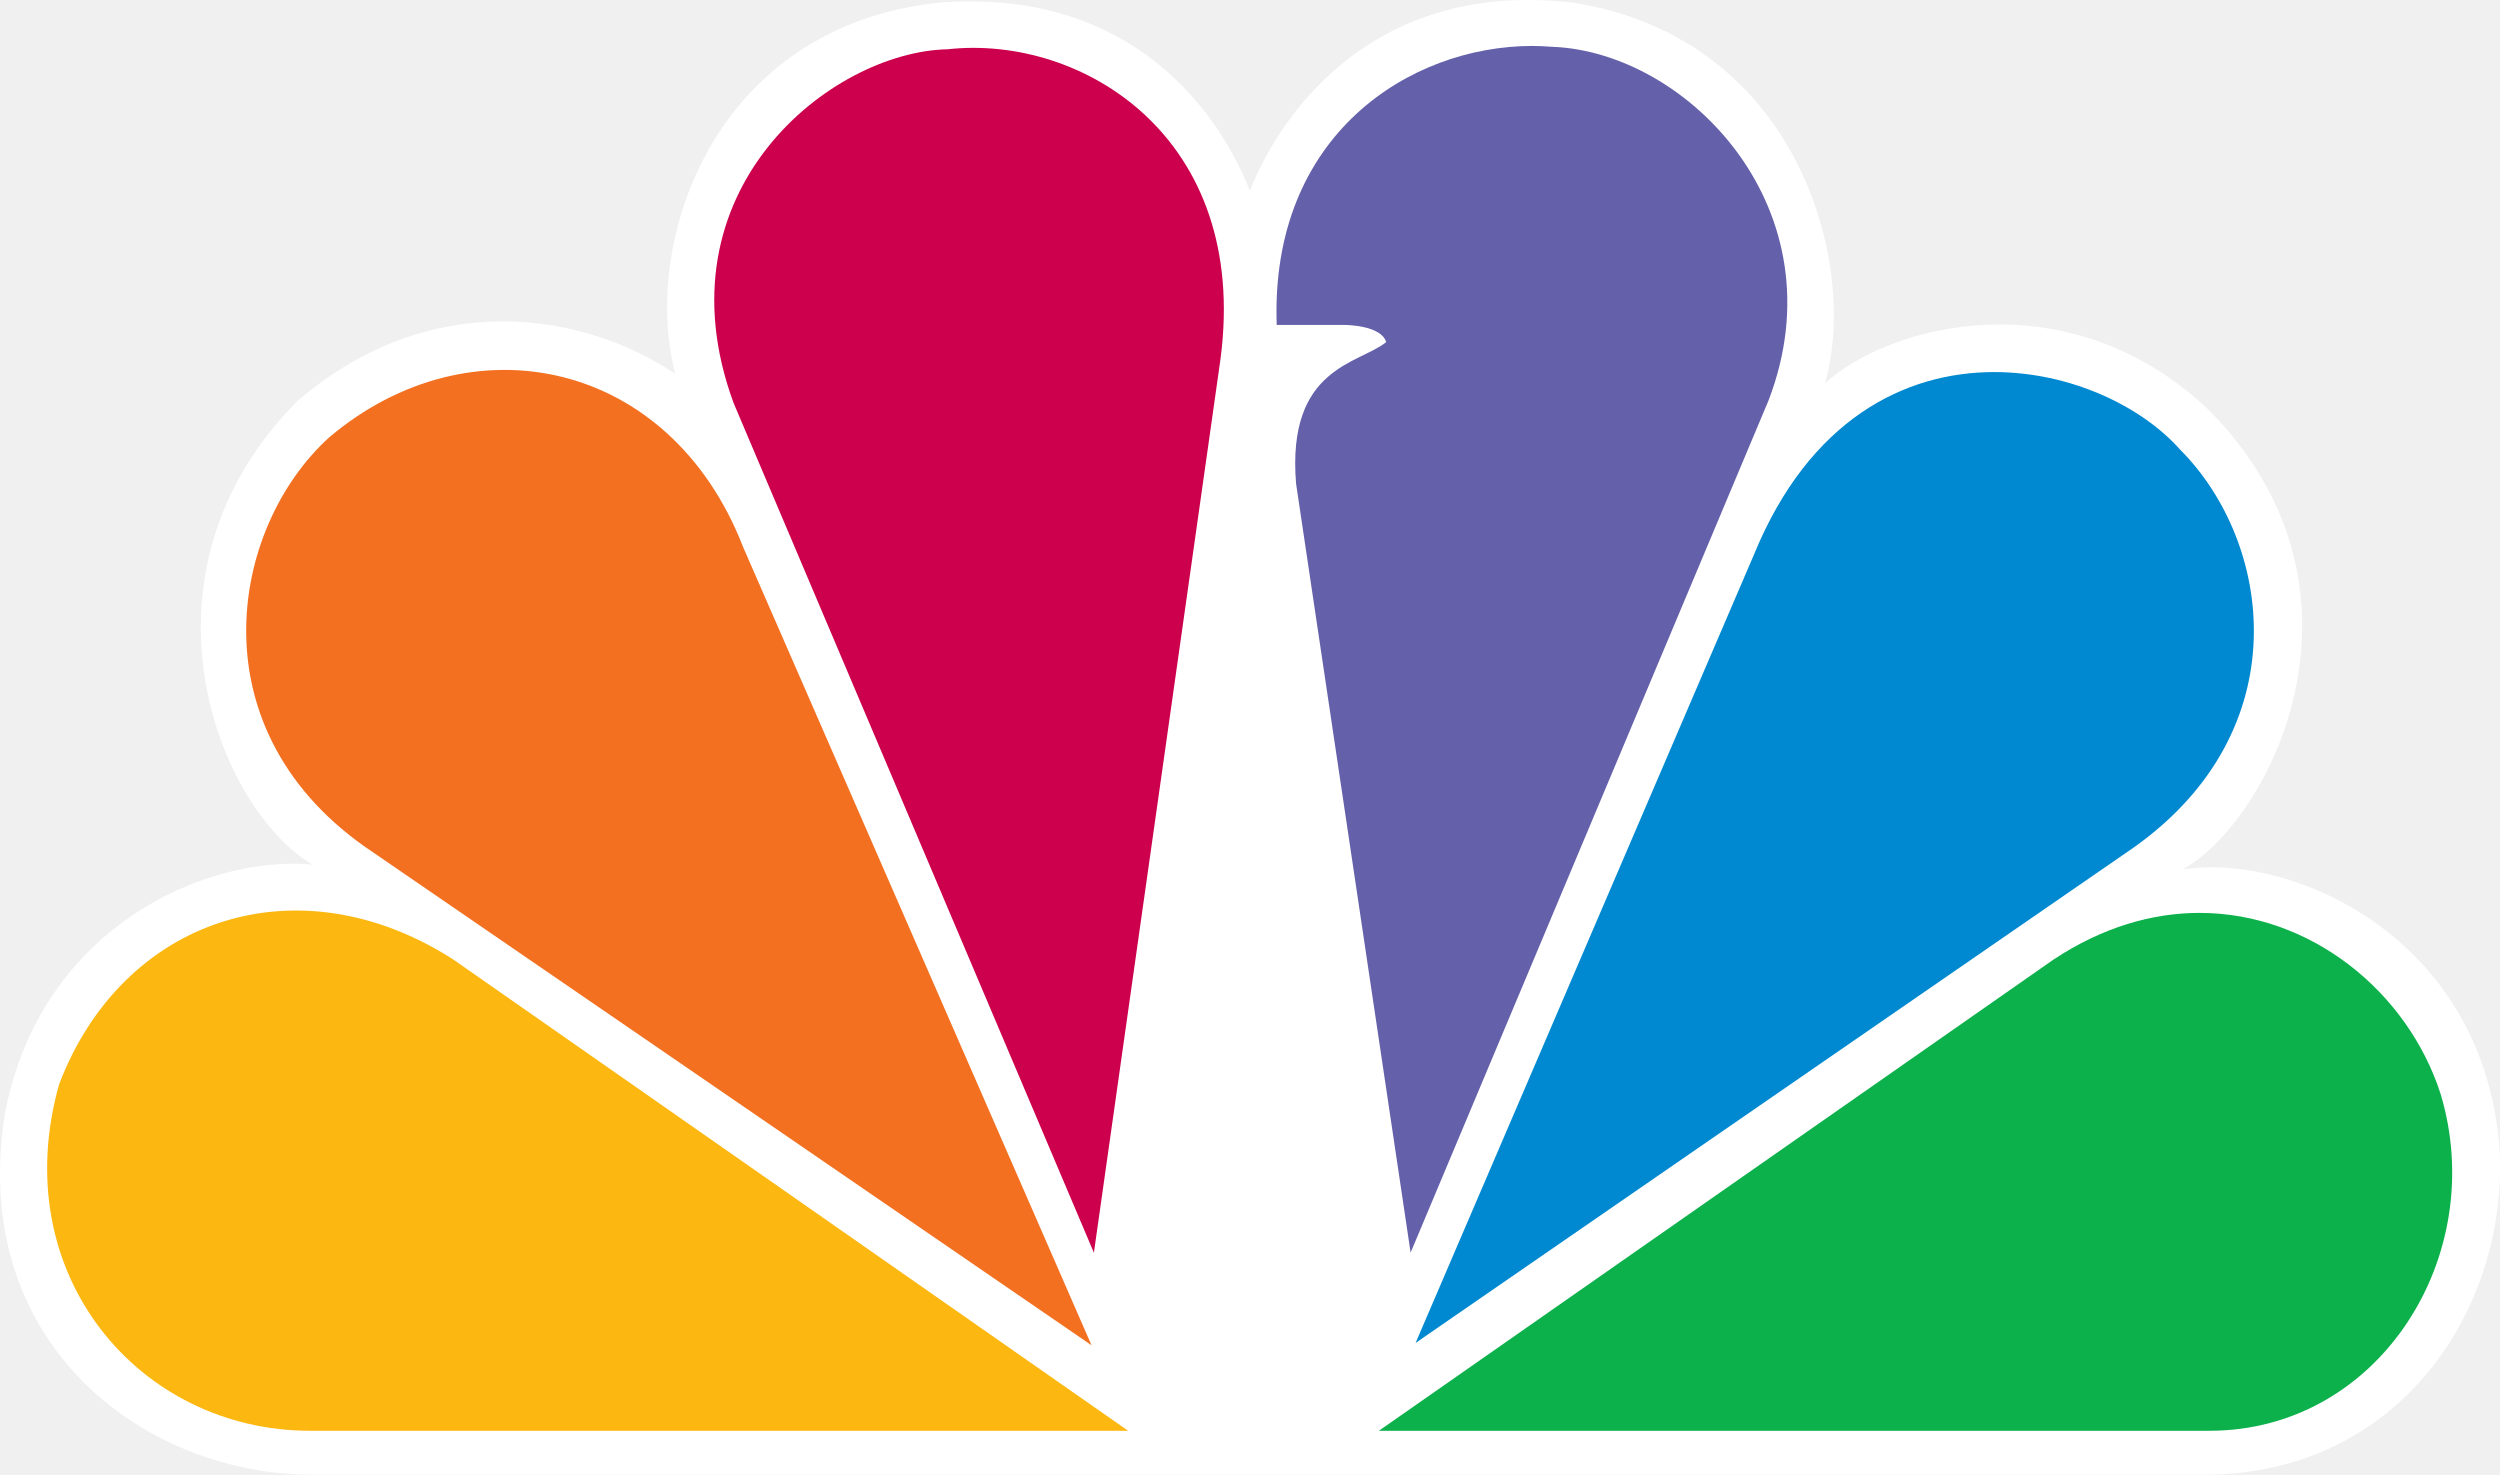
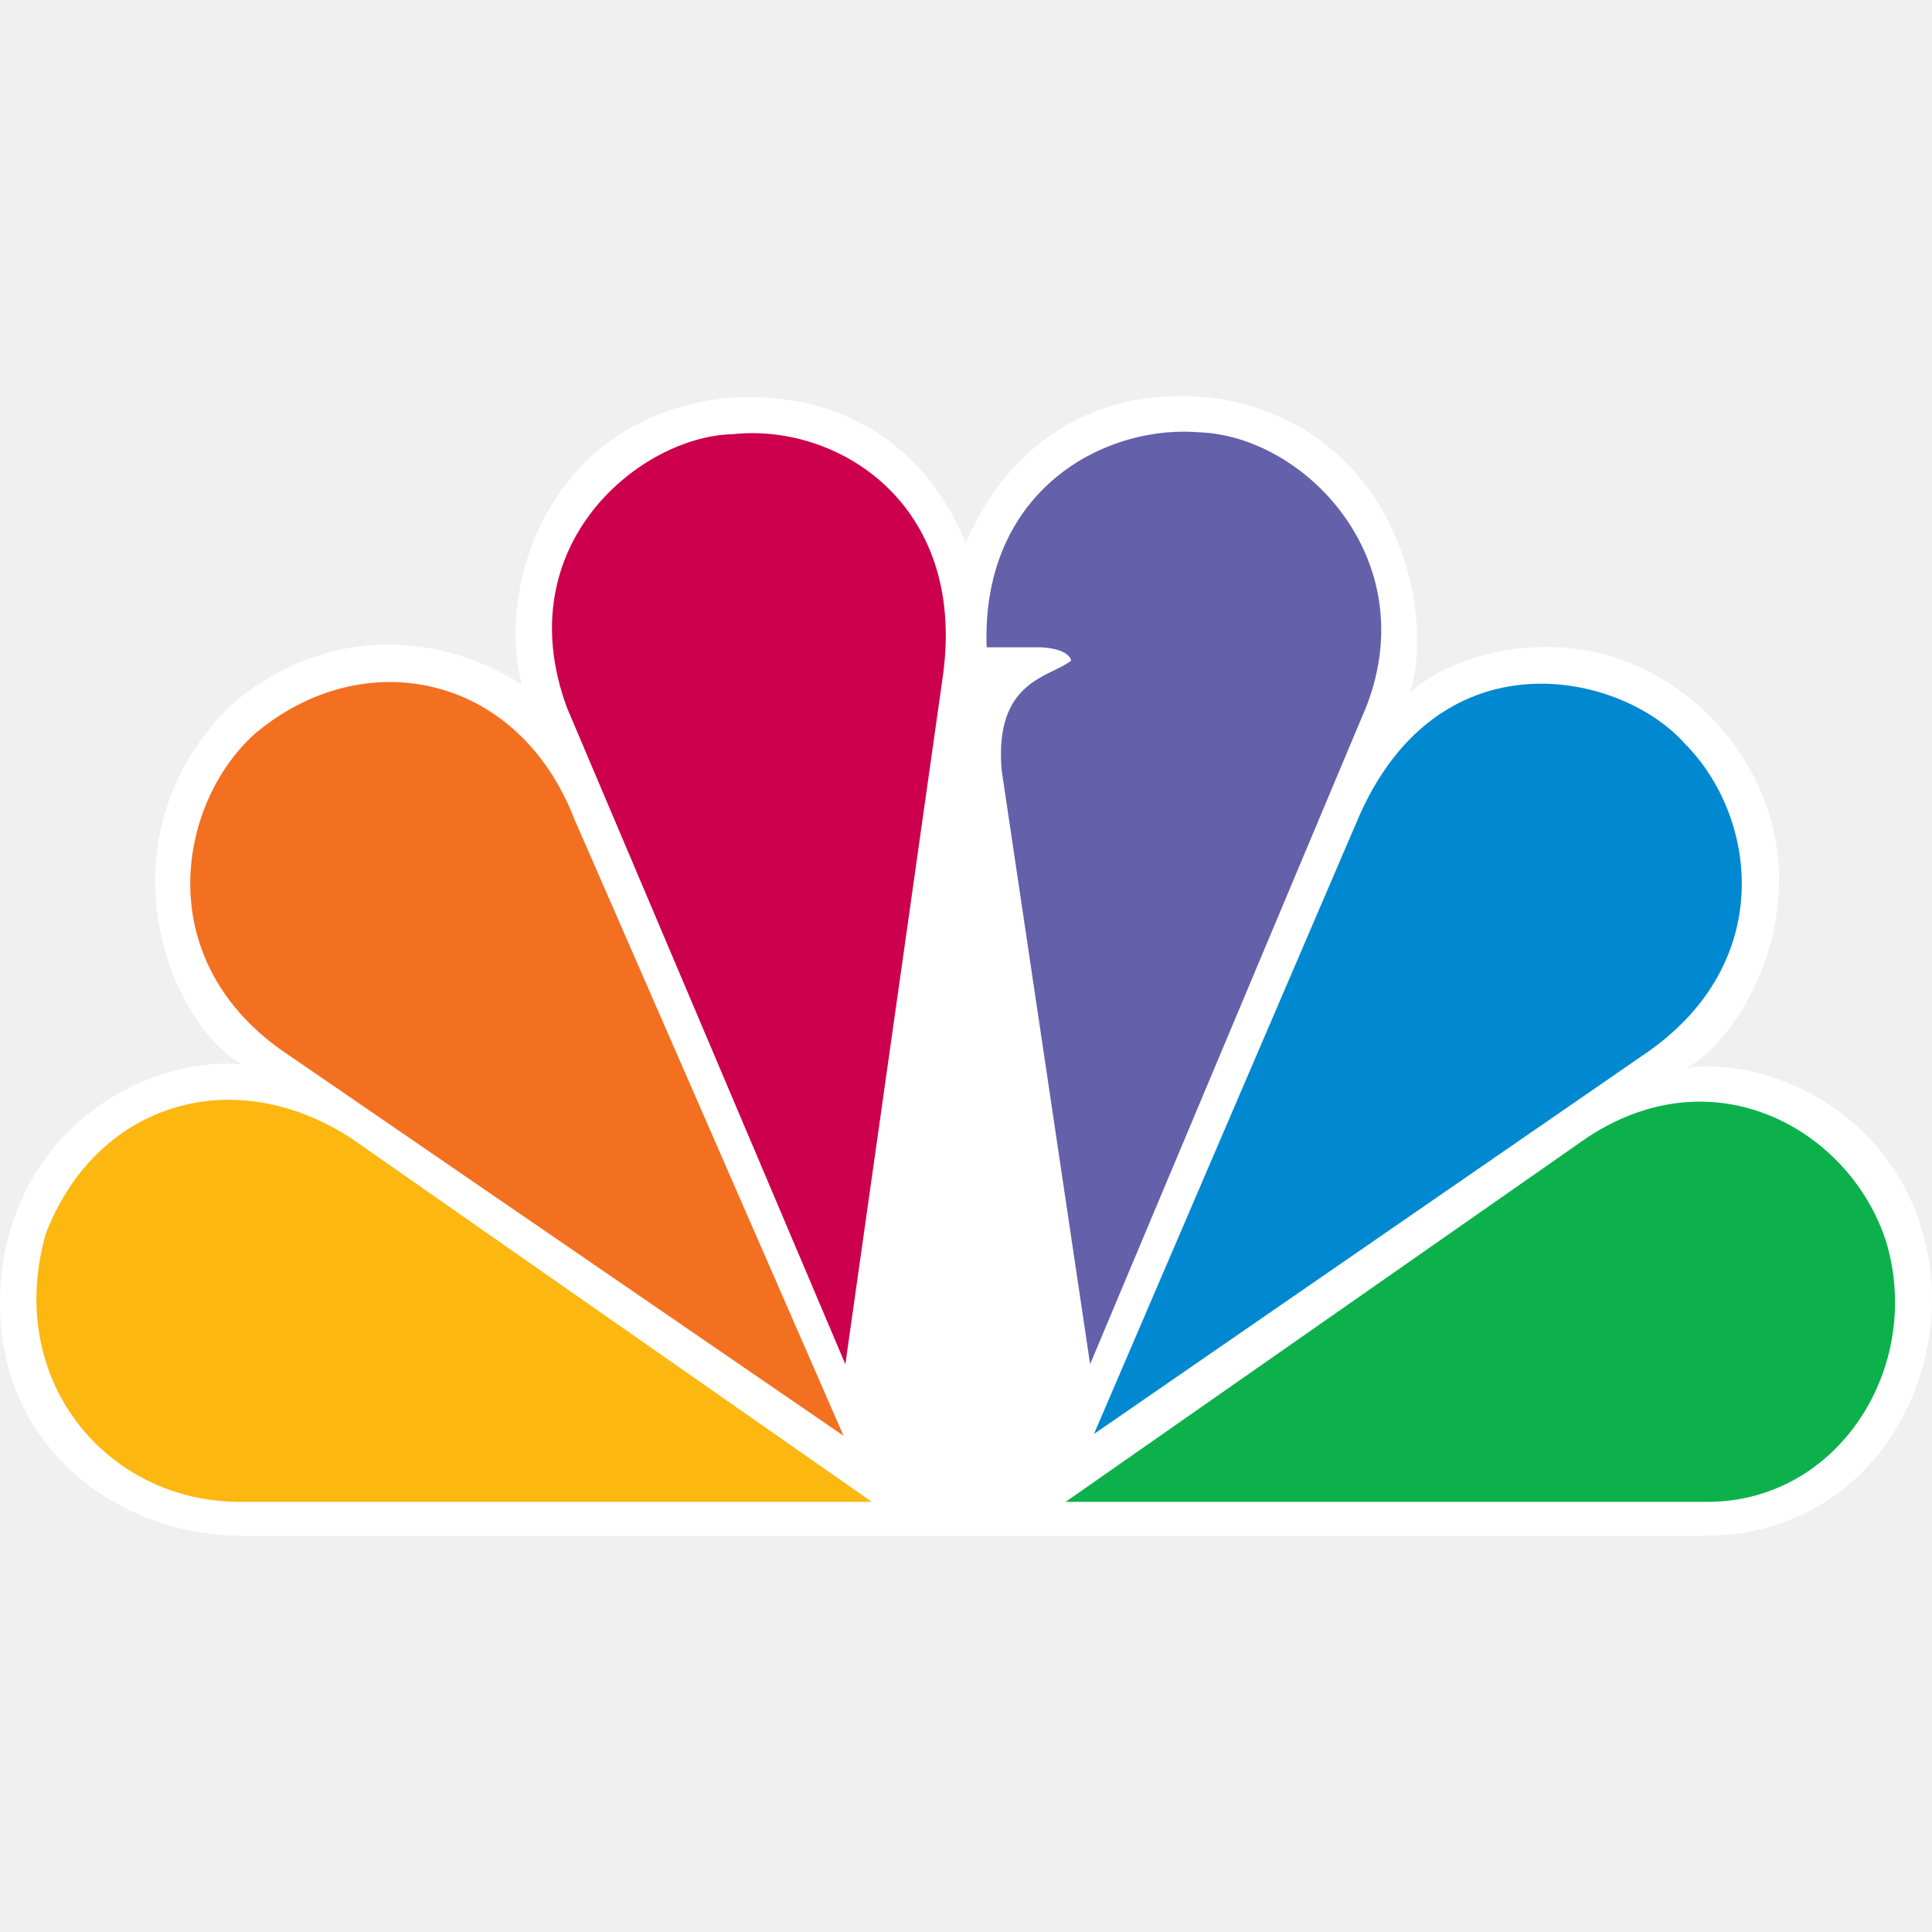
- <svg xmlns="http://www.w3.org/2000/svg" version="1.1" id="svg3100" x="0px" y="0px" width="567.187px" height="334.571px" viewBox="-87.593 -164.5 567.187 334.571" enable-background="new -87.593 -164.5 567.187 334.571" xml:space="preserve">
+ <svg xmlns="http://www.w3.org/2000/svg" version="1.1" id="svg3100" x="0px" y="0px" width="567.187px" height="567.187px" viewBox="-87.593 -280.8 567.187 567.187" enable-background="new -87.593 -164.5 567.187 334.571" xml:space="preserve">
  <g>
    <path id="path3113" fill="#FFFFFF" d="M195.981-121.234   c-8.843-22.077-30.384-45.92-70.726-42.645c-51.391,5.587-67.407,54.837-59.64,84.219c-20.468-13.86-55.272-19.955-85.651,6.067   C-59.259-34.274-38.28,18.899-16.717,31.654c-23.764-2.201-61.321,13.857-69.63,55.861c-8.839,52.152,30.918,82.555,69.63,82.555   h429.281c44.766,0,69.604-38.727,66.817-75.25c-4.392-47.667-48.011-65.956-71.804-62.038   c19.879-11.09,46.429-63.189,6.059-104.146c-32.045-30.481-72.898-19.391-87.262-6.096c7.744-25.463-4.953-78.098-56.929-86.424   c-3.593-0.401-7.052-0.617-10.349-0.617C219.42-164.496,201.58-135.493,195.981-121.234" />
    <path id="path3115" fill="#F37021" d="M-12.886-65.294C-35.551-44.777-43.8,1.711-2.943,28.887   L160.05,140.712L81.019-40.346C64.459-83.072,19.155-92.389-12.886-65.294" />
    <path id="path3117" fill="#CC004C" d="M127.419-153.324   c-26.494,0.539-66.278,32.09-48.573,80.268l81.738,192.771l28.722-202.759C195.953-133.425,157.826-156.681,127.419-153.324" />
    <path id="path3119" fill="#6460AA" d="M202.063-90.776h15.455c0,0,8.254,0,9.377,3.893   c-6.082,4.967-22.637,5.589-20.44,32.121l25.983,174.45L313.618-73.59c16.605-43.155-18.249-79.196-49.167-80.298   c-1.443-0.104-2.893-0.188-4.392-0.188C232.308-154.076,200.508-133.908,202.063-90.776" />
    <path id="path3121" fill="#0089D0" d="M310.35-38.705l-76.784,178.886L396.512,27.766   c37.561-26.642,31.503-69.236,10.478-90.289c-8.815-9.909-24.999-17.564-42.144-17.564   C344.592-80.091,322.916-69.347,310.35-38.705" />
    <path id="path3123" fill="#0DB14B" d="M378.268,53.22L225.242,160.107H413.66   c38.656,0,63.498-39.859,52.454-76.434c-7.396-22.989-29.279-41.036-54.678-41.062C400.746,42.615,389.408,45.836,378.268,53.22" />
    <path id="path3125" fill="#FCB711" d="M-17.278,160.107H168.36L15.297,53.22   c-35.361-22.72-75.123-9.426-89.477,28.276C-86.347,124.656-55.968,160.107-17.278,160.107" />
  </g>
</svg>
